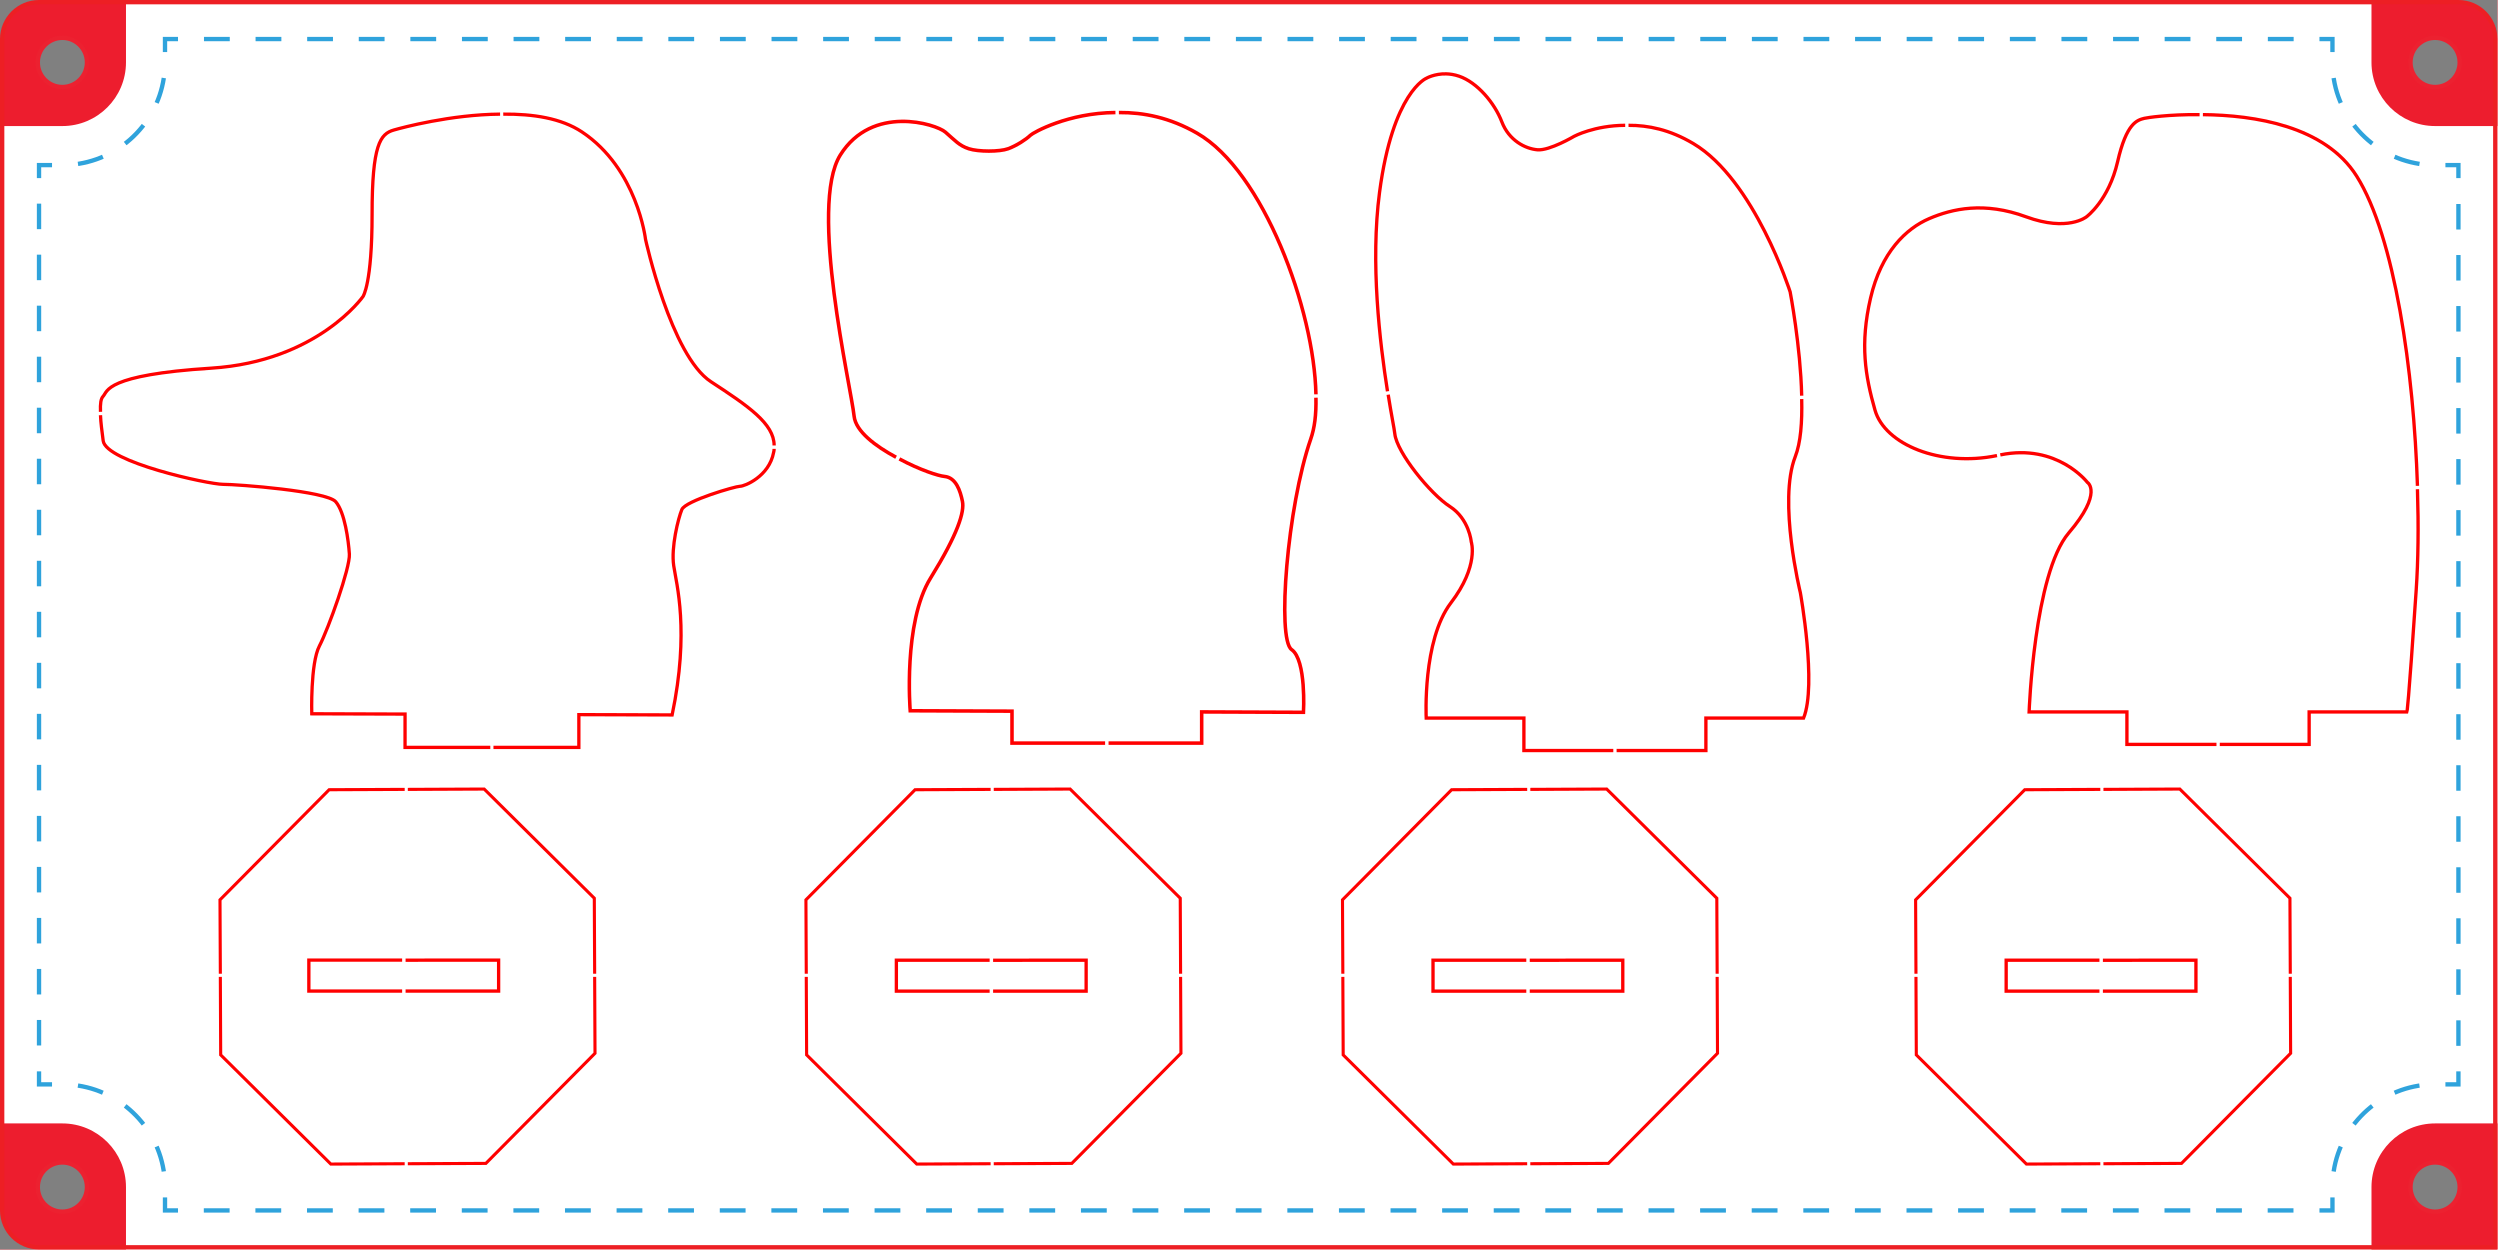
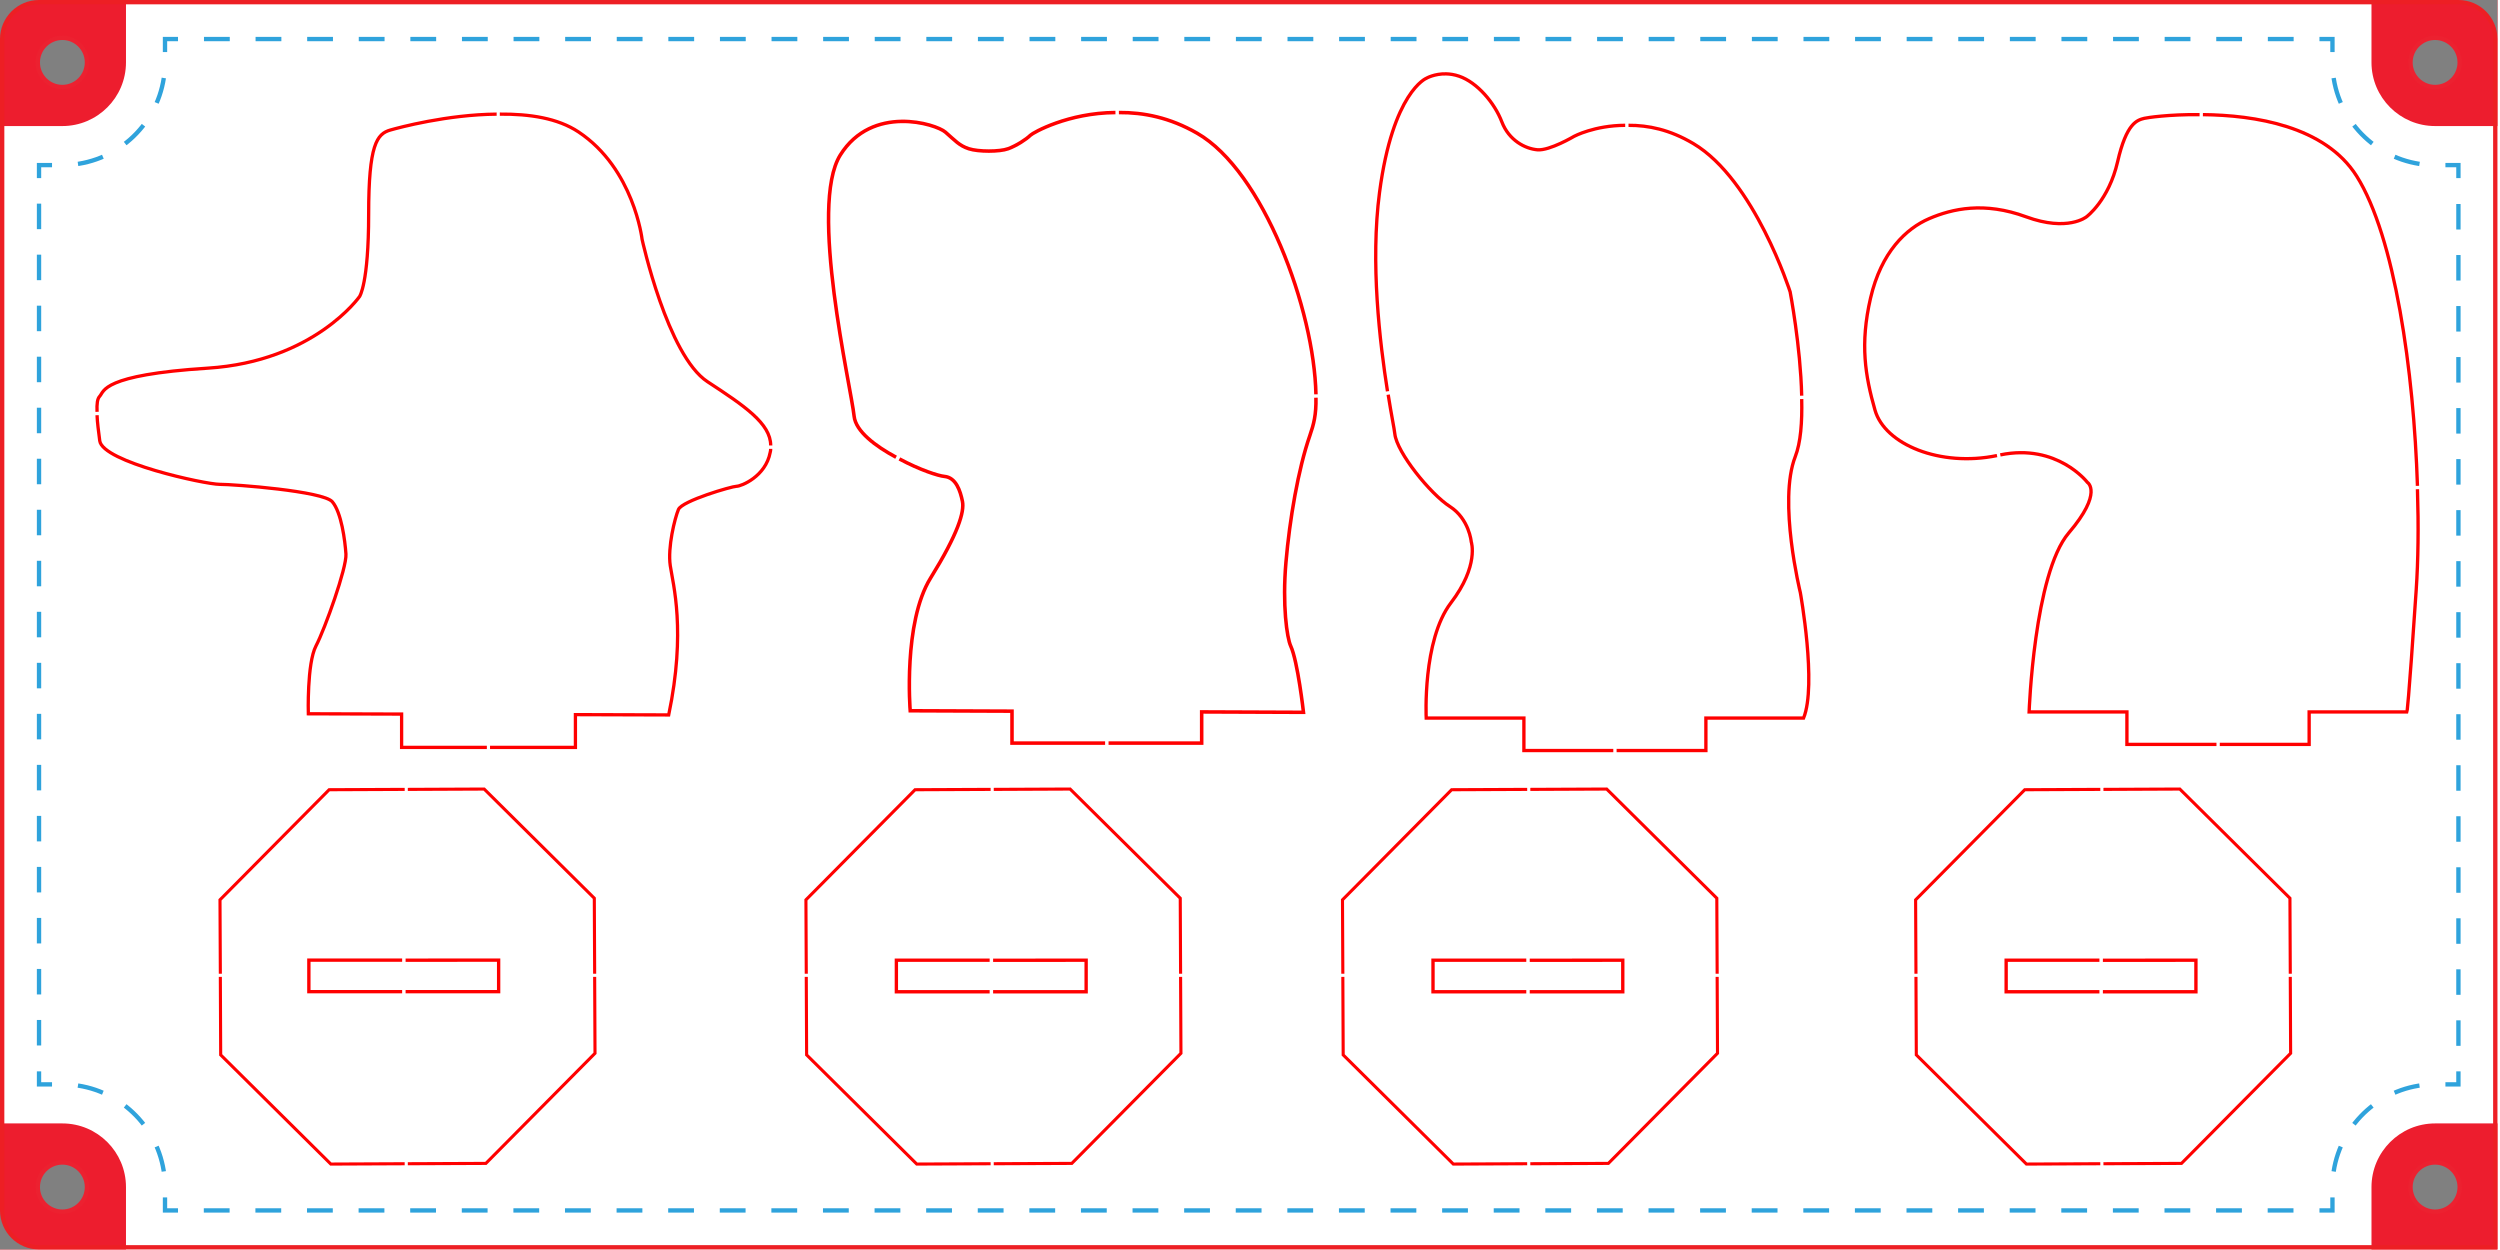
<svg xmlns="http://www.w3.org/2000/svg" width="8in" height="4in" viewBox="0 0 720 360" version="1.1" id="svg1033">
  <defs id="defs1027">
    </defs>
  <g id="layer1">
    <g id="Layer_3" transform="scale(1.248729,1.24948)" style="clip-rule:evenodd;fill-rule:evenodd">
      <path d="M 546.946,288 H 576 v -29.055 h -4.5 -9.885 c -8.088,0 -14.668,6.58 -14.668,14.67 V 288 Z" style="fill:#ed1d2e;fill-rule:nonzero" id="path607" />
      <path d="M 0,258.945 V 288 h 29.055 v -4.501 -9.886 c 0,-8.088 -6.58,-14.668 -14.67,-14.668 H 5.5 Z" style="fill:#ed1d2e;fill-rule:nonzero" id="path609" />
      <path d="M 29.055,0 H 0 v 29.055 h 14.387 c 8.088,0 14.668,-6.58 14.668,-14.67 V 5.5 Z" style="fill:#ed1d2e;fill-rule:nonzero" id="path611" />
      <path d="M 576,29.054 V 0 h -29.055 v 14.386 c 0,8.088 6.58,14.668 14.67,14.668 z" style="fill:#ed1d2e;fill-rule:nonzero" id="path613" />
      <path d="m 566.999,1 c 4.411,0 8,3.589 8,8 L 574.997,29.055 575,258.945 V 287 H 546.946 29.054 9 c -4.411,0 -8,-3.589 -8,-8 V 258.945 29.055 9 C 1,4.589 4.589,1 9,1 h 557.999 m 0,-1 H 546.943 29.054 9 C 4.029,0 0,4.029 0,9 v 270 c 0,4.971 4.029,9 9,9 H 576 V 258.945 L 575.997,29.054 575.999,9 c 0,-4.971 -4.029,-9 -9,-9 z" style="fill:#ed1f24;fill-rule:nonzero" id="path615" />
      <g id="g649">
        <path d="m 563.997,249.945 h 3 v -3" style="fill:none;stroke:#2fa3dc;stroke-width:1px" id="path617" />
        <path d="M 566.997,241.062 V 43.995" style="fill:none;stroke:#2fa3dc;stroke-width:1px;stroke-dasharray:5.88, 5.88" id="path619" />
        <path d="m 566.997,41.054 v -3 h -3" style="fill:none;stroke:#2fa3dc;stroke-width:1px" id="path621" />
        <path d="M 558.019,37.781 C 546.864,36.073 538.248,26.551 537.954,14.996" style="fill:none;stroke:#2fa3dc;stroke-width:1px;stroke-dasharray:5.99, 5.99" id="path623" />
        <path d="M 537.945,12 V 9 h -3" style="fill:none;stroke:#2fa3dc;stroke-width:1px" id="path625" />
        <path d="M 528.994,9 H 44.03" style="fill:none;stroke:#2fa3dc;stroke-width:1px;stroke-dasharray:5.95, 5.95" id="path627" />
        <path d="m 41.055,9 h -3 v 3" style="fill:none;stroke:#2fa3dc;stroke-width:1px" id="path629" />
        <path d="M 37.782,17.979 C 36.075,29.135 26.552,37.753 14.996,38.046" style="fill:none;stroke:#2fa3dc;stroke-width:1px;stroke-dasharray:5.99, 5.99" id="path631" />
        <path d="M 12,38.055 H 9 v 3" style="fill:none;stroke:#2fa3dc;stroke-width:1px" id="path633" />
        <path d="M 9,46.938 V 244.004" style="fill:none;stroke:#2fa3dc;stroke-width:1px;stroke-dasharray:5.88, 5.88" id="path635" />
        <path d="m 9,246.945 v 3 h 3" style="fill:none;stroke:#2fa3dc;stroke-width:1px" id="path637" />
        <path d="m 17.979,250.218 c 11.156,1.707 19.774,11.23 20.067,22.786" style="fill:none;stroke:#2fa3dc;stroke-width:1px;stroke-dasharray:5.99, 5.99" id="path639" />
        <path d="m 38.055,276 v 3 h 3" style="fill:none;stroke:#2fa3dc;stroke-width:1px" id="path641" />
        <path d="M 47.005,279 H 531.971" style="fill:none;stroke:#2fa3dc;stroke-width:1px;stroke-dasharray:5.95, 5.95" id="path643" />
        <path d="m 534.946,279 h 3 v -3" style="fill:none;stroke:#2fa3dc;stroke-width:1px" id="path645" />
        <path d="m 538.219,270.021 c 1.706,-11.156 11.228,-19.773 22.782,-20.068" style="fill:none;stroke:#2fa3dc;stroke-width:1px;stroke-dasharray:5.99, 5.99" id="path647" />
      </g>
    </g>
    <g id="Layer_4" transform="scale(1.248729,1.24948)" style="clip-rule:evenodd;fill-rule:evenodd">
      <g id="g658">
        <path d="m 0,279 v 9 h 9 c -4.971,0 -9,-4.029 -9,-9 z" style="fill:#808080;fill-rule:nonzero" id="path652" />
        <path d="M 9,0 H 0 V 9 C 0,4.029 4.029,0 9,0 Z" style="fill:#808080;fill-rule:nonzero" id="path654" />
        <path d="m 566.999,0 c 4.971,0 9,4.029 9,9 L 575.997,29.055 576,258.945 V 0 Z" style="fill:#808080;fill-rule:nonzero" id="path656" />
      </g>
      <path d="m 14.387,279.283 c -3.126,0 -5.67,-2.541 -5.67,-5.668 0,-3.127 2.543,-5.67 5.67,-5.67 3.125,0 5.668,2.543 5.668,5.67 0,3.127 -2.543,5.668 -5.668,5.668 z" style="fill:#808080;fill-rule:nonzero;stroke:#ec2130;stroke-width:1px;stroke-miterlimit:10" id="path660" />
      <path d="m 14.387,20.056 c -3.126,0 -5.67,-2.543 -5.67,-5.669 0,-3.126 2.544,-5.669 5.67,-5.669 3.125,0 5.668,2.543 5.668,5.669 0,3.126 -2.543,5.669 -5.668,5.669 z" style="fill:#808080;fill-rule:nonzero;stroke:#ec2130;stroke-width:1px;stroke-miterlimit:10" id="path662" />
      <path d="m 561.616,279.283 c -3.127,0 -5.67,-2.541 -5.67,-5.668 0,-3.127 2.543,-5.67 5.67,-5.67 3.126,0 5.667,2.543 5.667,5.67 0,3.127 -2.541,5.668 -5.667,5.668 z" style="fill:#808080;fill-rule:nonzero;stroke:#ec2130;stroke-width:1px;stroke-miterlimit:10" id="path664" />
      <path d="m 561.616,20.056 c -3.127,0 -5.67,-2.543 -5.67,-5.669 0,-3.126 2.543,-5.669 5.67,-5.669 3.126,0 5.667,2.543 5.667,5.669 0,3.126 -2.541,5.669 -5.667,5.669 z" style="fill:#808080;fill-rule:nonzero;stroke:#ec2130;stroke-width:1px;stroke-miterlimit:10" id="path666" />
    </g>
    <text xml:space="preserve" style="font-style:normal;font-weight:normal;font-size:10.583px;line-height:1.25;font-family:sans-serif;fill:#000000;fill-opacity:1;stroke:none;stroke-width:0.265" x="24.112" y="29.995" id="text529">
      <tspan id="tspan527" x="24.112" y="29.995" style="stroke-width:0.265" />
    </text>
    <path style="fill:#003380;fill-rule:evenodd;stroke:none;stroke-width:0.127;stroke-opacity:1" id="path1419" />
    <path id="path57" style="fill:none;stroke:#ff0000;stroke-width:0.893;stroke-miterlimit:4;stroke-dasharray:none;stroke-opacity:1" d="m 117.45,227.344 21.994,-0.096 31.717,31.441 0.1,21.752 m -2e-5,0.9 0.1,22.005 -31.433,31.713 -22.48,0.096 m -0.9,2e-5 -21.274,0.096 L 63.558,303.808 63.458,281.34 m -2e-6,-0.9 -0.1,-21.288 31.433,-31.713 21.76,-0.096" />
    <path id="path57-4" style="fill:none;stroke:#ff0000;stroke-width:0.893;stroke-miterlimit:4;stroke-dasharray:none;stroke-opacity:1" d="m 286.2,227.343 21.994,-0.096 31.717,31.441 0.1,21.752 m -2e-5,0.9 0.1,22.005 -31.433,31.713 -22.48,0.096 m -0.9,10e-6 -21.274,0.096 -31.717,-31.441 -0.1,-22.468 m -1e-5,-0.9 -0.1,-21.288 31.433,-31.713 21.76,-0.096" />
    <path id="path57-1" style="fill:none;stroke:#ff0000;stroke-width:0.893;stroke-miterlimit:4;stroke-dasharray:none;stroke-opacity:1" d="m 440.73,227.343 21.994,-0.096 31.717,31.441 0.1,21.752 m -2e-5,0.9 0.1,22.005 -31.433,31.713 -22.48,0.096 m -0.9,10e-6 -21.274,0.096 -31.717,-31.441 -0.1,-22.468 m 0,-0.9 -0.1,-21.288 31.433,-31.713 21.76,-0.096" />
    <path id="path57-6" style="fill:none;stroke:#ff0000;stroke-width:0.893;stroke-miterlimit:4;stroke-dasharray:none;stroke-opacity:1" d="m 605.79,227.343 21.994,-0.096 31.717,31.441 0.1,21.752 m -2e-5,0.9 0.1,22.005 -31.433,31.713 -22.48,0.096 m -0.9,10e-6 -21.274,0.096 -31.717,-31.441 -0.1,-22.468 m 0,-0.9 -0.1,-21.288 31.433,-31.713 21.76,-0.096" />
    <path id="rect1282-8-5-5" style="fill:none;fill-rule:nonzero;stroke:#ff0000;stroke-width:0.961;stroke-miterlimit:4;stroke-dasharray:none;stroke-opacity:1" d="m 576.091,131.01 c 16.38,-3.382 25.078,7.911 25.078,7.911 0,0 4.607,2.862 -5.375,14.569 -9.982,11.707 -11.41,51.539 -11.41,51.539 h 28.168 v 9.35 h 25.792 m 0.953,0 h 25.736 v -9.35 h 28.168 c 0,0 0.363,-0.811 2.667,-35.151 0.569,-8.483 0.701,-18.16 0.357,-28.984 m 0,-0.969 C 695.176,106.931 689.705,68.165 678.721,50.731 669.603,36.26 649.265,33.171 634.435,33.016 m -0.953,0 c -8.898,-0.093 -15.164,0.871 -15.932,1.067 -2.048,0.52 -5.119,1.301 -7.679,12.487 -2.559,11.186 -8.959,15.868 -8.959,15.868 0,0 -5.374,4.423 -17.404,0 -12.029,-4.423 -21.242,-2.341 -27.897,0.52 -6.655,2.862 -13.822,9.627 -16.894,22.894 -3.071,13.268 -1.535,22.371 1.28,32.257 2.815,9.886 18.759,16.477 35.139,13.095" />
-     <path id="rect1282-8-5-0" style="fill:none;fill-rule:nonzero;stroke:#ff0000;stroke-width:0.951;stroke-miterlimit:4;stroke-dasharray:none;stroke-opacity:1" d="m 222.953,128.297 c -0.015,-6.316 -7.54,-11.393 -18.201,-18.364 -11.512,-7.528 -18.838,-40.986 -18.838,-40.986 0,0 -2.355,-20.354 -18.315,-30.95 -5.985,-3.973 -14.094,-5.201 -22.664,-5.126 m -0.909,0 c -14.283,0.125 -28.133,3.871 -30.586,4.568 -3.925,1.115 -6.279,4.183 -6.279,24.258 0,20.075 -2.616,23.699 -2.616,23.699 0,0 -13.082,18.681 -43.695,20.633 -30.612,1.952 -29.827,6.693 -31.135,8.087 -0.684,0.729 -0.867,2.066 -0.774,4.491 m 0,0.969 c 0.085,2.212 0.4,4.438 0.774,7.365 0.785,6.134 30.349,12.548 34.535,12.548 4.186,0 29.828,1.95 32.445,5.017 2.616,3.067 3.662,11.154 3.924,15.058 0.262,3.903 -6.017,21.467 -8.634,26.486 -2.616,5.019 -2.198,19.519 -2.198,19.519 l 26.867,0.085 v 9.595 h 24.552 m 0.909,0 h 24.595 v -9.435 l 26.867,0.085 c 5.048,-24.207 1.233,-37.691 0.448,-42.989 -0.785,-5.298 1.307,-13.662 2.353,-16.172 1.047,-2.509 15.438,-6.691 16.746,-6.691 1.308,0 8.373,-2.79 9.681,-9.761 0.097,-0.516 0.143,-0.516 0.142,-1.02" />
+     <path id="rect1282-8-5-0" style="fill:none;fill-rule:nonzero;stroke:#ff0000;stroke-width:0.951;stroke-miterlimit:4;stroke-dasharray:none;stroke-opacity:1" d="m 221.963,128.297 c -0.015,-6.316 -7.54,-11.393 -18.201,-18.364 -11.512,-7.528 -18.838,-40.986 -18.838,-40.986 0,0 -2.355,-20.354 -18.315,-30.95 -5.985,-3.973 -14.094,-5.201 -22.664,-5.126 m -0.909,0 c -14.283,0.125 -28.133,3.871 -30.586,4.568 -3.925,1.115 -6.279,4.183 -6.279,24.258 0,20.075 -2.616,23.699 -2.616,23.699 0,0 -13.082,18.681 -43.695,20.633 -30.612,1.952 -29.827,6.693 -31.135,8.087 -0.684,0.729 -0.867,2.066 -0.774,4.491 m 0,0.969 c 0.085,2.212 0.4,4.438 0.774,7.365 0.785,6.134 30.349,12.548 34.535,12.548 4.186,0 29.828,1.95 32.445,5.017 2.616,3.067 3.662,11.154 3.924,15.058 0.262,3.903 -6.017,21.467 -8.634,26.486 -2.616,5.019 -2.198,19.519 -2.198,19.519 l 26.867,0.085 v 9.595 h 24.552 m 0.909,0 h 24.595 v -9.435 l 26.867,0.085 c 5.048,-24.207 1.233,-37.691 0.448,-42.989 -0.785,-5.298 1.307,-13.662 2.353,-16.172 1.047,-2.509 15.438,-6.691 16.746,-6.691 1.308,0 8.373,-2.79 9.681,-9.761 0.097,-0.516 0.143,-0.516 0.142,-1.02" />
    <path id="rect1282-8-5" style="fill:none;fill-rule:nonzero;stroke:#ff0000;stroke-width:0.961;stroke-miterlimit:4;stroke-dasharray:none;stroke-opacity:1" d="m 468.058,36.091 c -8.892,0.037 -14.706,3.167 -14.706,3.167 0,0 -7.042,4.18 -10.563,3.882 -3.521,-0.299 -8.216,-2.688 -10.27,-8.063 -2.054,-5.375 -7.042,-11.348 -12.324,-13.14 -1.32,-0.448 -2.566,-0.634 -3.694,-0.662 -3.384,-0.084 -5.695,1.26 -5.695,1.26 0,0 -9.683,3.883 -13.498,32.85 -2.678,20.333 0.086,43.297 2.292,57.313 m 0.197,0.969 c 0.937,5.952 1.737,9.696 1.912,11.298 0.587,5.375 10.27,17.322 15.845,20.905 5.575,3.584 6.162,10.153 6.162,10.153 0,0 2.347,6.87 -5.869,17.621 -8.216,10.751 -7.098,33.158 -7.098,33.158 h 28.134 v 9.351 h 25.746 m 0.952,0 h 25.716 v -9.351 h 28.132 c 3.87,-9.546 -0.936,-36.144 -0.936,-36.144 0,0 -6.457,-26.28 -1.468,-39.121 1.59,-4.093 2.017,-9.915 1.862,-16.609 m 0,-0.969 c -0.332,-14.309 -3.328,-29.904 -3.328,-29.904 0,0 -10.269,-32.253 -27.875,-42.705 -6.835,-4.058 -13.032,-5.28 -18.675,-5.256" />
-     <path style="fill:none;stroke:#ff0000;stroke-width:1.021px;stroke-linecap:butt;stroke-linejoin:miter;stroke-opacity:1" d="m 319.263,214.005 h 26.82 v -8.974 l 29.319,0.116 c 0,0 0.861,-15.082 -3.42,-18.068 -4.281,-2.986 -1.225,-41.211 5.503,-60.622 1.129,-3.257 1.603,-7 1.503,-11.92 m 0,-0.969 c -0.497,-24.406 -15.137,-64.273 -34.224,-75.208 -7.884,-4.517 -15.38,-5.998 -22.525,-5.95 m -0.992,0 c -13.639,0.093 -23.692,5.763 -24.494,6.547 -1.223,1.195 -3.975,2.988 -6.422,3.884 -2.446,0.896 -8.563,0.896 -11.316,0 -2.752,-0.896 -3.976,-2.39 -6.729,-4.779 -2.752,-2.389 -21.1,-8.062 -30.274,6.571 -9.174,14.633 3.058,66.593 3.975,75.254 0.459,4.33 6.116,8.586 12.08,11.796 m 0.963,0.49 c 5.963,3.21 11.269,4.886 12.951,5.035 3.364,0.299 4.587,4.182 5.198,7.168 0.612,2.986 -1.222,9.257 -9.174,22.098 -7.951,12.841 -5.869,38.224 -5.869,38.224 l 29.319,0.116 v 9.191 h 26.813" id="path1603" />
-     <path id="rect1282-8-56-2" style="fill:none;fill-rule:evenodd;stroke:#ff0000;stroke-width:0.958;stroke-miterlimit:4;stroke-dasharray:none;stroke-opacity:1" d="m 286.011,276.555 26.796,-0.023 v 8.919 H 286.011 m -0.993,0 h -26.865 v -8.919 h 26.865" />
-     <path id="rect1282-8-56" style="fill:none;fill-rule:evenodd;stroke:#ff0000;stroke-width:0.958;stroke-miterlimit:4;stroke-dasharray:none;stroke-opacity:1" d="m 440.566,276.555 26.796,-0.023 v 8.919 h -26.796 m -0.993,0 h -26.865 v -8.919 h 26.865" />
-     <path id="rect1282-8-56-9" style="fill:none;fill-rule:evenodd;stroke:#ff0000;stroke-width:0.958;stroke-miterlimit:4;stroke-dasharray:none;stroke-opacity:1" d="m 605.633,276.555 26.796,-0.023 v 8.919 h -26.796 m -0.993,0 h -26.865 v -8.919 h 26.865" />
-     <path id="rect1282-8-56-6" style="fill:none;fill-rule:evenodd;stroke:#ff0000;stroke-width:0.958;stroke-miterlimit:4;stroke-dasharray:none;stroke-opacity:1" d="m 116.807,276.532 26.796,-0.023 v 8.919 h -26.796 m -0.993,0 H 88.949 v -8.919 H 115.814" />
+     <path style="fill:none;stroke:#ff0000;stroke-width:1.021px;stroke-linecap:butt;stroke-linejoin:miter;stroke-opacity:1" d="m 319.263,214.005 h 26.82 v -8.974 l 29.319,0.116 c 0,0 -1.655,-14.704 -3.671,-19.075 -1.094,-2.37 -2.447,-11.796 -1.377,-24.151 1.07,-12.356 3.516,-26.765 6.88,-36.47 1.129,-3.257 1.855,-5.993 1.755,-10.914 m 0,-0.969 c -0.497,-24.406 -15.137,-64.273 -34.224,-75.208 -7.884,-4.517 -15.38,-5.998 -22.525,-5.95 m -0.992,0 c -13.639,0.093 -23.692,5.763 -24.494,6.547 -1.223,1.195 -3.975,2.988 -6.422,3.884 -2.446,0.896 -8.563,0.896 -11.316,0 -2.752,-0.896 -3.976,-2.39 -6.729,-4.779 -2.752,-2.389 -21.1,-8.062 -30.274,6.571 -9.174,14.633 3.058,66.593 3.975,75.254 0.459,4.33 6.116,8.586 12.08,11.796 m 0.963,0.49 c 5.963,3.21 11.269,4.886 12.951,5.035 3.364,0.299 4.587,4.182 5.198,7.168 0.612,2.986 -1.222,9.257 -9.174,22.098 -7.951,12.841 -5.869,38.224 -5.869,38.224 l 29.319,0.116 v 9.191 h 26.813" id="path1603" />
+     <path id="rect1282-8-56-2" style="fill:none;fill-rule:evenodd;stroke:#ff0000;stroke-width:0.967;stroke-miterlimit:4;stroke-dasharray:none;stroke-opacity:1" d="m 286.013,276.561 26.796,-0.023 v 9.089 h -26.796 m -0.993,0 h -26.865 v -9.089 h 26.865" />
+     <path id="rect1282-8-56" style="fill:none;fill-rule:evenodd;stroke:#ff0000;stroke-width:0.967;stroke-miterlimit:4;stroke-dasharray:none;stroke-opacity:1" d="m 440.564,276.561 26.796,-0.023 v 9.089 h -26.796 m -0.993,0 h -26.865 v -9.089 h 26.865" />
+     <path id="rect1282-8-56-9" style="fill:none;fill-rule:evenodd;stroke:#ff0000;stroke-width:0.967;stroke-miterlimit:4;stroke-dasharray:none;stroke-opacity:1" d="m 605.629,276.561 26.796,-0.023 v 9.089 h -26.796 m -0.993,0 h -26.865 v -9.089 h 26.865" />
+     <path id="rect1282-8-56-6" style="fill:none;fill-rule:evenodd;stroke:#ff0000;stroke-width:0.967;stroke-miterlimit:4;stroke-dasharray:none;stroke-opacity:1" d="m 116.811,276.537 26.796,-0.023 v 9.089 h -26.796 m -0.993,0 H 88.954 v -9.089 H 115.818" />
  </g>
</svg>
